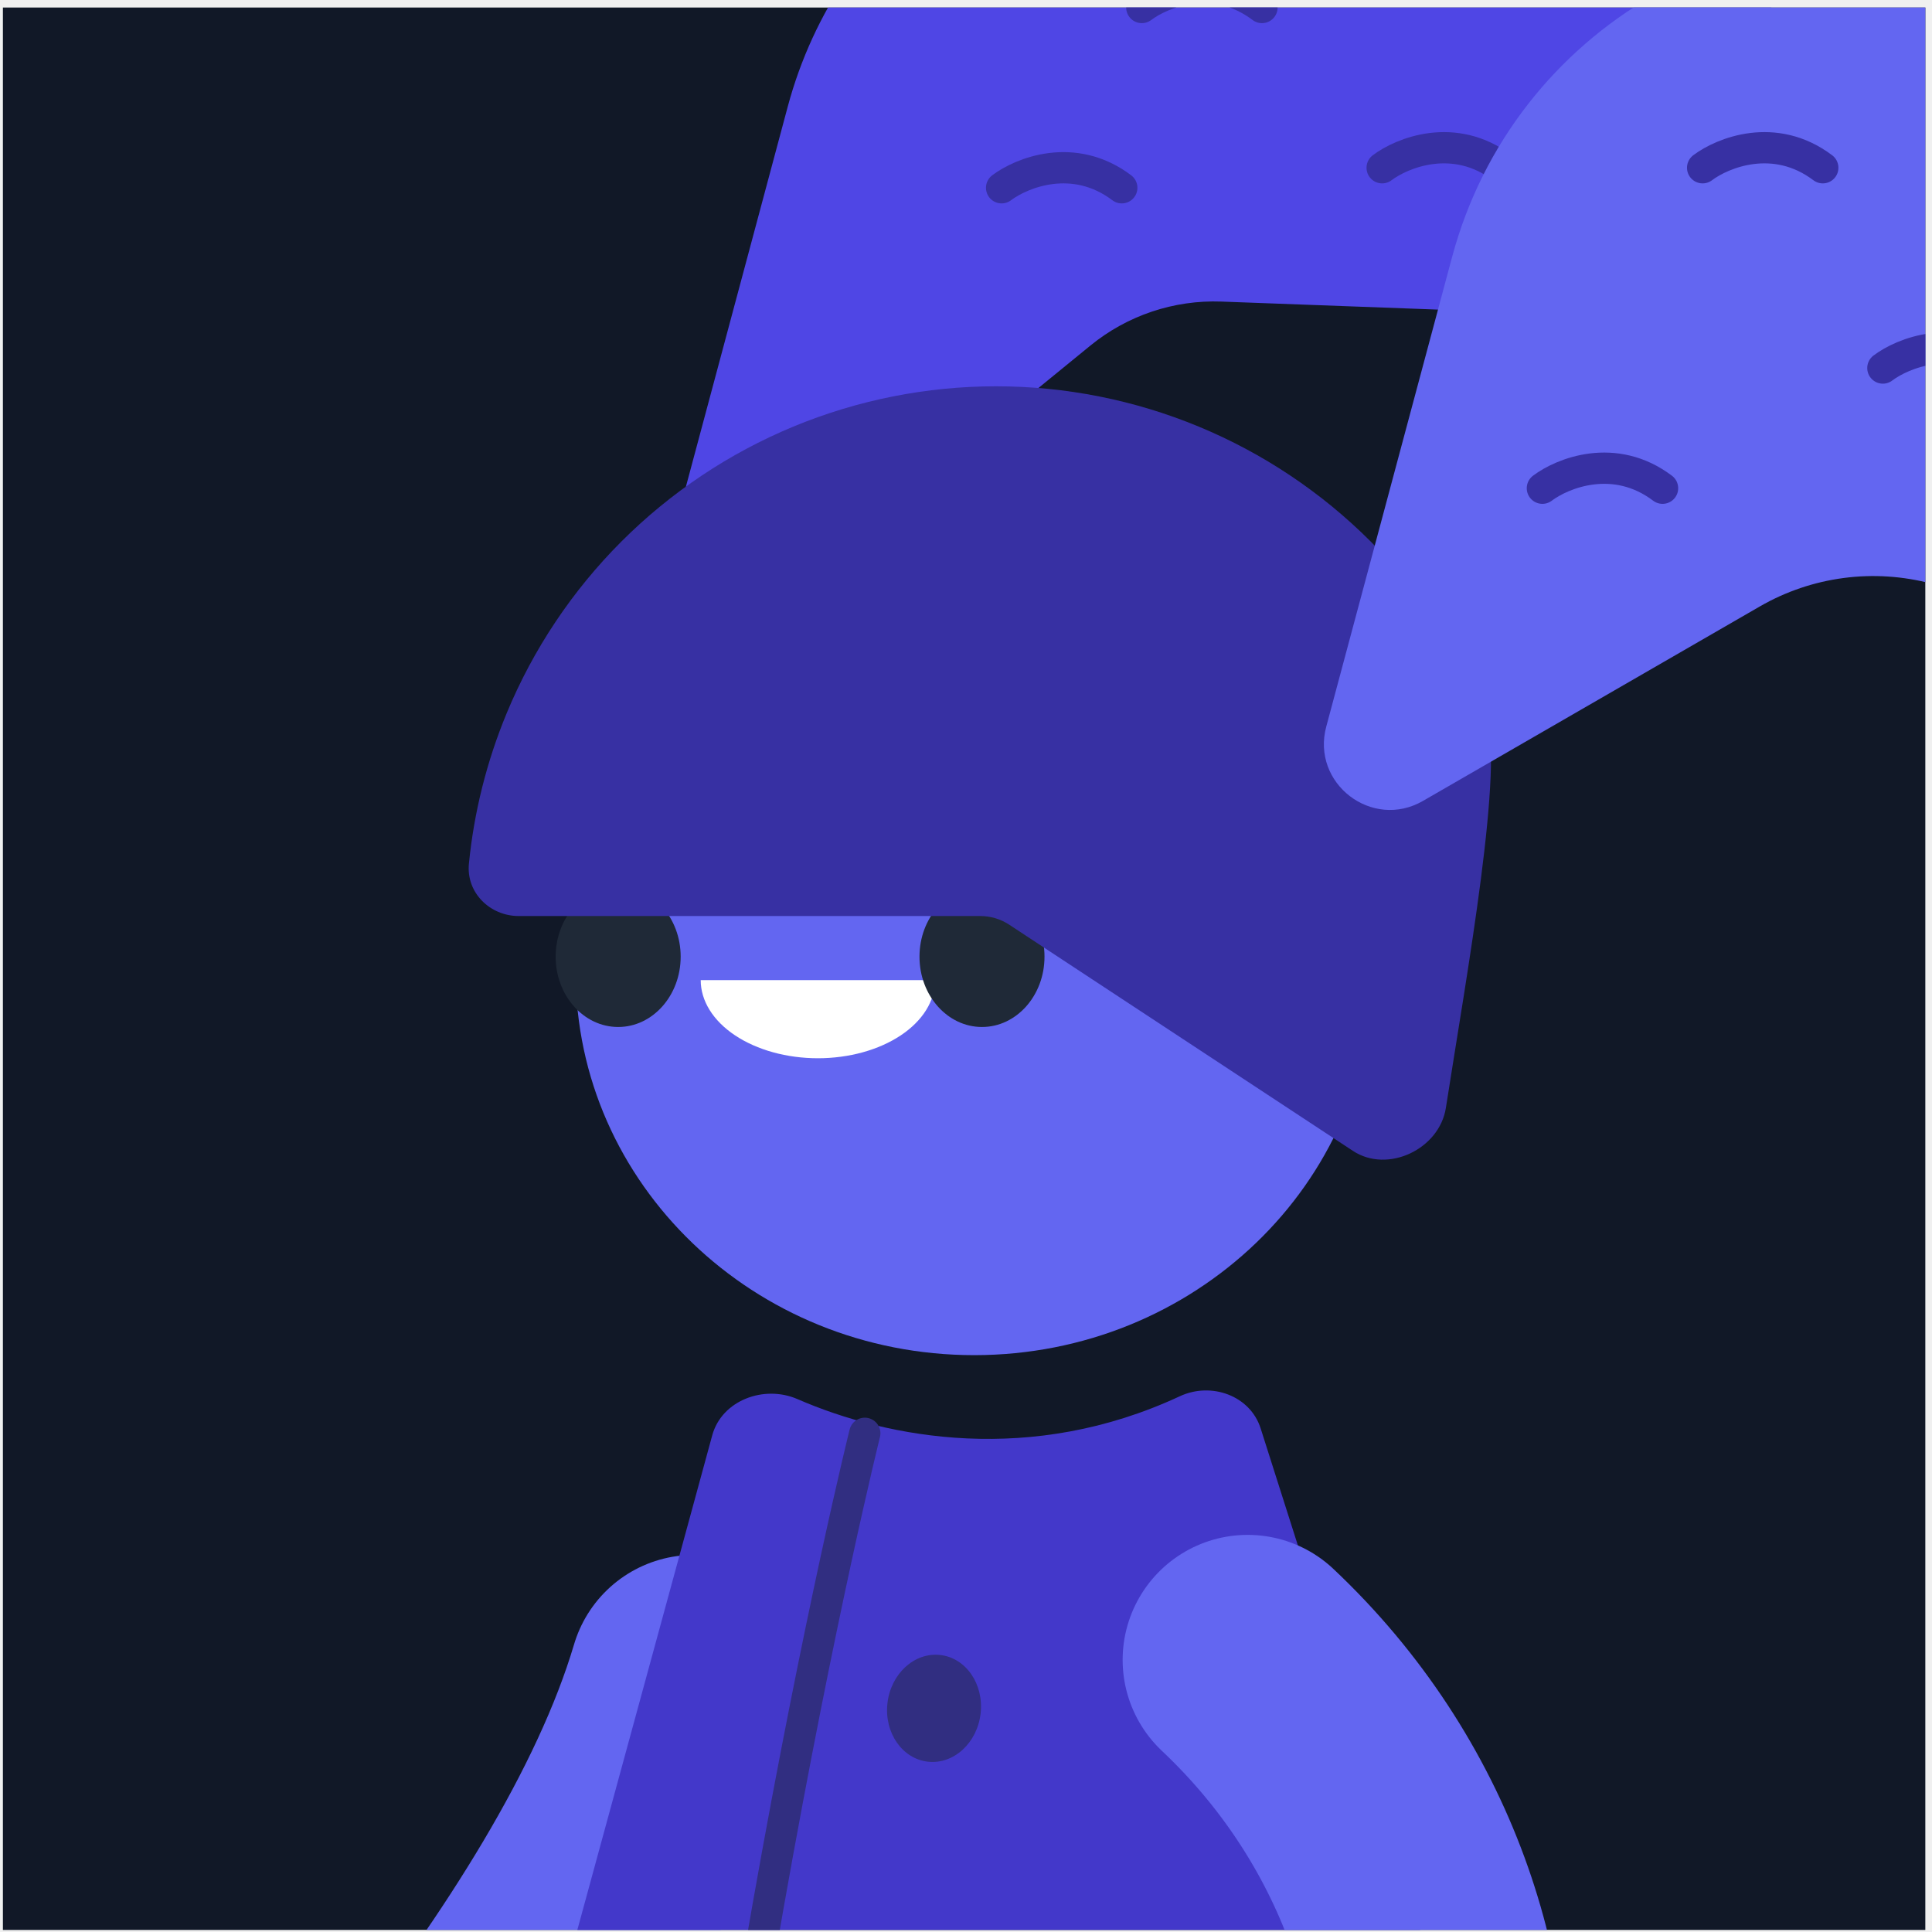
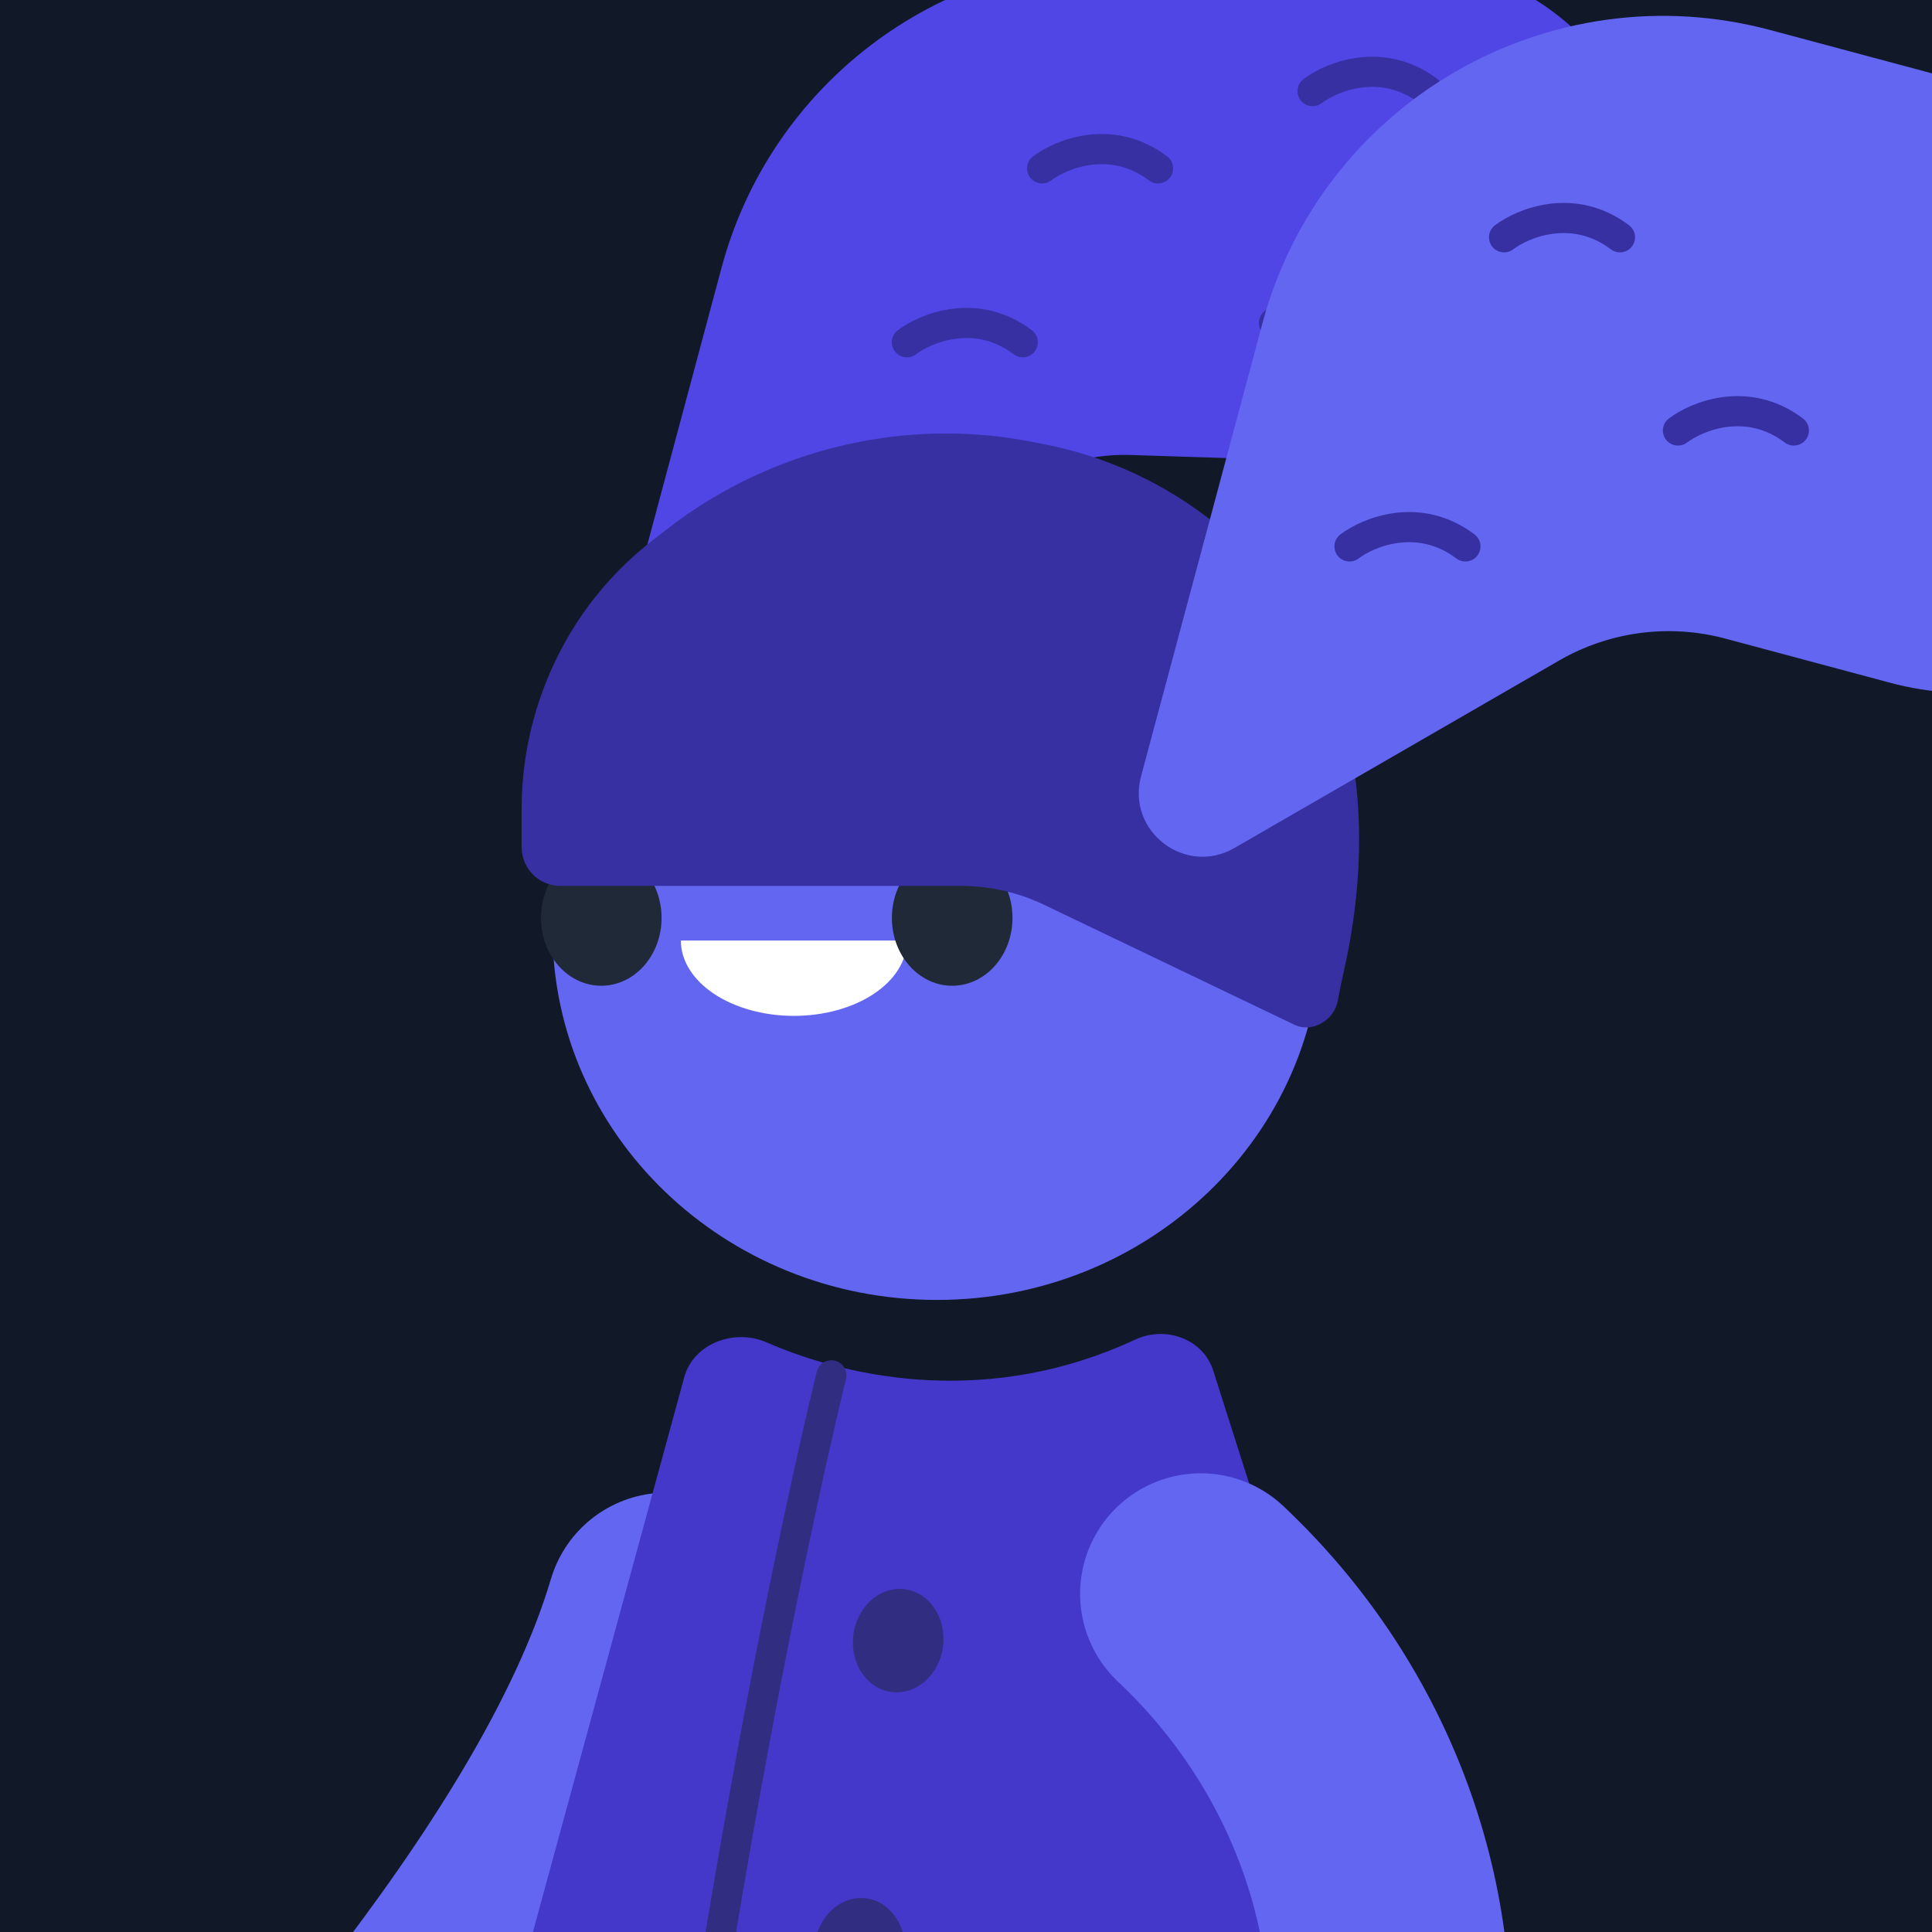
- <svg xmlns="http://www.w3.org/2000/svg" width="201" height="201" viewBox="0 0 201 201" fill="none">
-   <g clip-path="url(#clip0_18563_10090)">
-     <rect width="200.004" height="200.004" transform="translate(0.302002 0.780884)" fill="#111827" />
-     <path d="M72.192 174.776C63.125 205.348 29.474 240.414 14.888 257.084" stroke="#6366F1" stroke-width="26.012" stroke-linecap="round" />
-     <ellipse cx="101.352" cy="101.155" rx="41.457" ry="39.831" fill="#6366F1" />
-     <path d="M72.9 101.968C72.9 104.124 74.184 106.191 76.471 107.716C78.758 109.24 81.859 110.097 85.093 110.097C88.327 110.097 91.428 109.24 93.715 107.716C96.001 106.191 97.286 104.124 97.286 101.968L85.093 101.968L72.9 101.968Z" fill="white" />
-     <ellipse cx="64.312" cy="99.529" rx="6.503" ry="7.316" fill="#1F2937" />
-     <path d="M81.954 11.096L68.515 61.251C67.293 65.814 72.634 69.268 76.293 66.28L113.449 35.946C117.282 32.817 122.124 31.192 127.069 31.375L156.602 32.469C171.564 33.023 184.136 21.328 184.662 6.364C185.195 -8.819 173.135 -21.469 157.944 -21.66L125.738 -22.065C105.278 -22.322 87.25 -8.668 81.954 11.096Z" fill="#4F46E5" />
-     <ellipse cx="102.164" cy="99.529" rx="6.503" ry="7.316" fill="#1F2937" />
-     <path d="M143.795 17.453C145.879 15.881 151.297 13.68 156.298 17.453" stroke="#3730A3" stroke-width="3.252" stroke-linecap="round" />
-     <path d="M140.755 119.735C144.384 122.122 149.759 119.549 150.426 115.257C152.573 101.442 156.624 79.232 154.544 74.211C151.775 67.525 147.715 61.449 142.597 56.331C137.48 51.214 131.404 47.154 124.717 44.384C118.031 41.615 110.864 40.189 103.627 40.189C96.389 40.189 89.223 41.615 82.536 44.384C75.85 47.154 69.774 51.214 64.656 56.331C59.539 61.449 55.479 67.525 52.709 74.211C50.637 79.214 49.317 84.485 48.784 89.854C48.486 92.853 50.957 95.302 53.971 95.302L101.992 95.302C103.059 95.302 104.101 95.614 104.992 96.2L140.755 119.735Z" fill="#3730A3" />
-     <path d="M151.07 26.745L137.979 75.6C136.395 81.509 142.747 86.383 148.045 83.324L183.08 63.097C188.506 59.964 194.954 59.115 201.006 60.737L218.777 65.498C236.023 70.119 253.749 59.885 258.37 42.639C262.991 25.394 252.757 7.668 235.511 3.047L205.872 -4.895C182.001 -11.291 157.466 2.875 151.07 26.745Z" fill="#6366F1" />
-     <path d="M122.745 145.262C107.321 152.447 92.445 149.681 82.973 145.561C79.496 144.048 75.095 145.675 74.097 149.334L29.258 313.742C28.311 317.213 30.925 320.635 34.523 320.635H178.428C182.121 320.635 184.748 317.043 183.628 313.523L131.155 148.608C130.064 145.179 126.006 143.743 122.745 145.262Z" fill="#4338CA" />
-     <path d="M118.035 266.462C156.24 252.642 160.752 201.865 129.802 172.69" stroke="#6366F1" stroke-width="26.012" stroke-linecap="round" />
-     <path d="M89.971 149.117C89.971 149.117 71.274 224.138 65.584 317.515" stroke="#312E81" stroke-width="3.252" stroke-linecap="round" />
-     <ellipse rx="4.876" ry="5.588" transform="matrix(0.994137 0.108129 -0.112124 0.993694 97.1742 177.731)" fill="#312E81" />
-     <path d="M177.136 17.453C179.22 15.881 184.637 13.68 189.638 17.453" stroke="#3730A3" stroke-width="3.252" stroke-linecap="round" />
-     <path d="M195.888 38.29C197.972 36.718 203.389 34.517 208.39 38.29" stroke="#3730A3" stroke-width="3.252" stroke-linecap="round" />
-     <path d="M160.465 50.793C162.549 49.22 167.967 47.019 172.968 50.793" stroke="#3730A3" stroke-width="3.252" stroke-linecap="round" />
-     <path d="M118.791 0.782C120.874 -0.791 126.292 -2.992 131.293 0.782" stroke="#3730A3" stroke-width="3.252" stroke-linecap="round" />
-     <path d="M104.204 19.536C106.288 17.964 111.706 15.762 116.707 19.536" stroke="#3730A3" stroke-width="3.252" stroke-linecap="round" />
+ <svg xmlns="http://www.w3.org/2000/svg" width="100" height="100" viewBox="0 0 100 100" fill="none">
+   <g clip-path="url(#clip0_3102_571)">
+     <rect width="100" height="100" fill="#111827" />
+     <path d="M37.346 13.861L30.873 38.019C30.294 40.181 32.838 41.808 34.557 40.374L52.085 25.755C53.879 24.259 56.159 23.474 58.494 23.549L72.228 23.99C79.35 24.219 85.323 18.662 85.608 11.542C85.901 4.216 80.07 -1.897 72.738 -1.95L58.243 -2.055C48.467 -2.125 39.877 4.417 37.346 13.861Z" fill="#4F46E5" />
+     <path d="M65.939 16.716C66.939 15.961 69.539 14.905 71.939 16.716" stroke="#3730A3" stroke-width="1.56" stroke-linecap="round" />
+     <path d="M53.939 8.716C54.939 7.961 57.539 6.905 59.939 8.716" stroke="#3730A3" stroke-width="1.56" stroke-linecap="round" />
+     <path d="M46.939 17.716C47.939 16.961 50.539 15.905 52.939 17.716" stroke="#3730A3" stroke-width="1.56" stroke-linecap="round" />
+     <path d="M67.939 4.716C68.939 3.961 71.539 2.905 73.939 4.716" stroke="#3730A3" stroke-width="1.56" stroke-linecap="round" />
+     <path d="M34.5 83.5C30.149 98.172 14 115 7 123" stroke="#6366F1" stroke-width="12.483" stroke-linecap="round" />
+     <ellipse cx="48.494" cy="48.169" rx="19.895" ry="19.115" fill="#6366F1" />
+     <path d="M35.241 48.681C35.241 49.716 35.858 50.708 36.955 51.44C38.053 52.171 39.541 52.582 41.093 52.582C42.645 52.582 44.133 52.171 45.231 51.44C46.328 50.708 46.945 49.716 46.945 48.681L41.093 48.681L35.241 48.681Z" fill="white" />
+     <ellipse cx="31.121" cy="47.511" rx="3.121" ry="3.511" fill="#1F2937" />
+     <ellipse cx="49.285" cy="47.511" rx="3.121" ry="3.511" fill="#1F2937" />
+     <path d="M66.995 53.039C67.924 53.484 69.063 52.809 69.245 51.795C69.332 51.305 69.439 50.786 69.561 50.25C70.81 44.726 70.69 38.91 68.337 33.758V33.758C67.253 31.384 65.629 29.295 63.596 27.657L62.931 27.123C60.349 25.044 57.3 23.626 54.046 22.993L53.376 22.862C50.453 22.293 47.416 22.299 44.493 22.868V22.868C40.843 23.579 37.374 25.153 34.447 27.447L33.67 28.055C31.907 29.436 30.415 31.178 29.31 33.126V33.126C27.81 35.769 27 38.793 27 41.832C27 42.498 27 43.184 27 43.853C27 44.958 27.895 45.853 29 45.853H49.727C51.223 45.853 52.7 46.188 54.049 46.835L66.995 53.039Z" fill="#3730A3" />
+     <path d="M65.341 16.742L59.059 40.188C58.299 43.023 61.347 45.362 63.89 43.894L80.703 34.187C83.307 32.684 86.402 32.276 89.306 33.055L97.834 35.34C106.111 37.557 114.617 32.646 116.835 24.37C119.053 16.093 114.141 7.587 105.865 5.369L91.641 1.558C80.186 -1.512 68.411 5.286 65.341 16.742Z" fill="#6366F1" />
+     <path d="M58.761 69.336C51.359 72.784 44.22 71.457 39.674 69.479C38.005 68.754 35.893 69.534 35.414 71.29L13.896 150.19C13.442 151.856 14.696 153.498 16.423 153.498H85.483C87.256 153.498 88.516 151.774 87.979 150.085L62.797 70.942C62.273 69.296 60.326 68.607 58.761 69.336Z" fill="#4338CA" />
+     <path d="M56.5 127.5C74.835 120.868 77 96.5 62.147 82.499" stroke="#6366F1" stroke-width="12.483" stroke-linecap="round" />
+     <path d="M43.032 71.186C43.032 71.186 34.06 107.188 31.329 152" stroke="#312E81" stroke-width="1.56" stroke-linecap="round" />
+     <ellipse cx="2.34" cy="2.682" rx="2.34" ry="2.682" transform="matrix(0.994137 0.108129 -0.112124 0.993694 44.4641 82)" fill="#312E81" />
+     <ellipse cx="2.34" cy="2.682" rx="2.34" ry="2.682" transform="matrix(0.994137 0.108129 -0.112124 0.993694 42.4641 98)" fill="#312E81" />
+     <path d="M77.85 12.283C78.85 11.528 81.451 10.472 83.85 12.283" stroke="#3730A3" stroke-width="1.56" stroke-linecap="round" />
+     <path d="M86.85 22.283C87.85 21.528 90.451 20.472 92.85 22.283" stroke="#3730A3" stroke-width="1.56" stroke-linecap="round" />
+     <path d="M69.85 28.283C70.85 27.528 73.451 26.472 75.85 28.283" stroke="#3730A3" stroke-width="1.56" stroke-linecap="round" />
  </g>
  <defs>
-     <clipPath id="clip0_18563_10090">
-       <rect width="200.004" height="200.004" fill="white" transform="translate(0.302002 0.780884)" />
+     <clipPath id="clip0_3102_571">
+       <rect width="100" height="100" fill="white" />
    </clipPath>
  </defs>
</svg>
